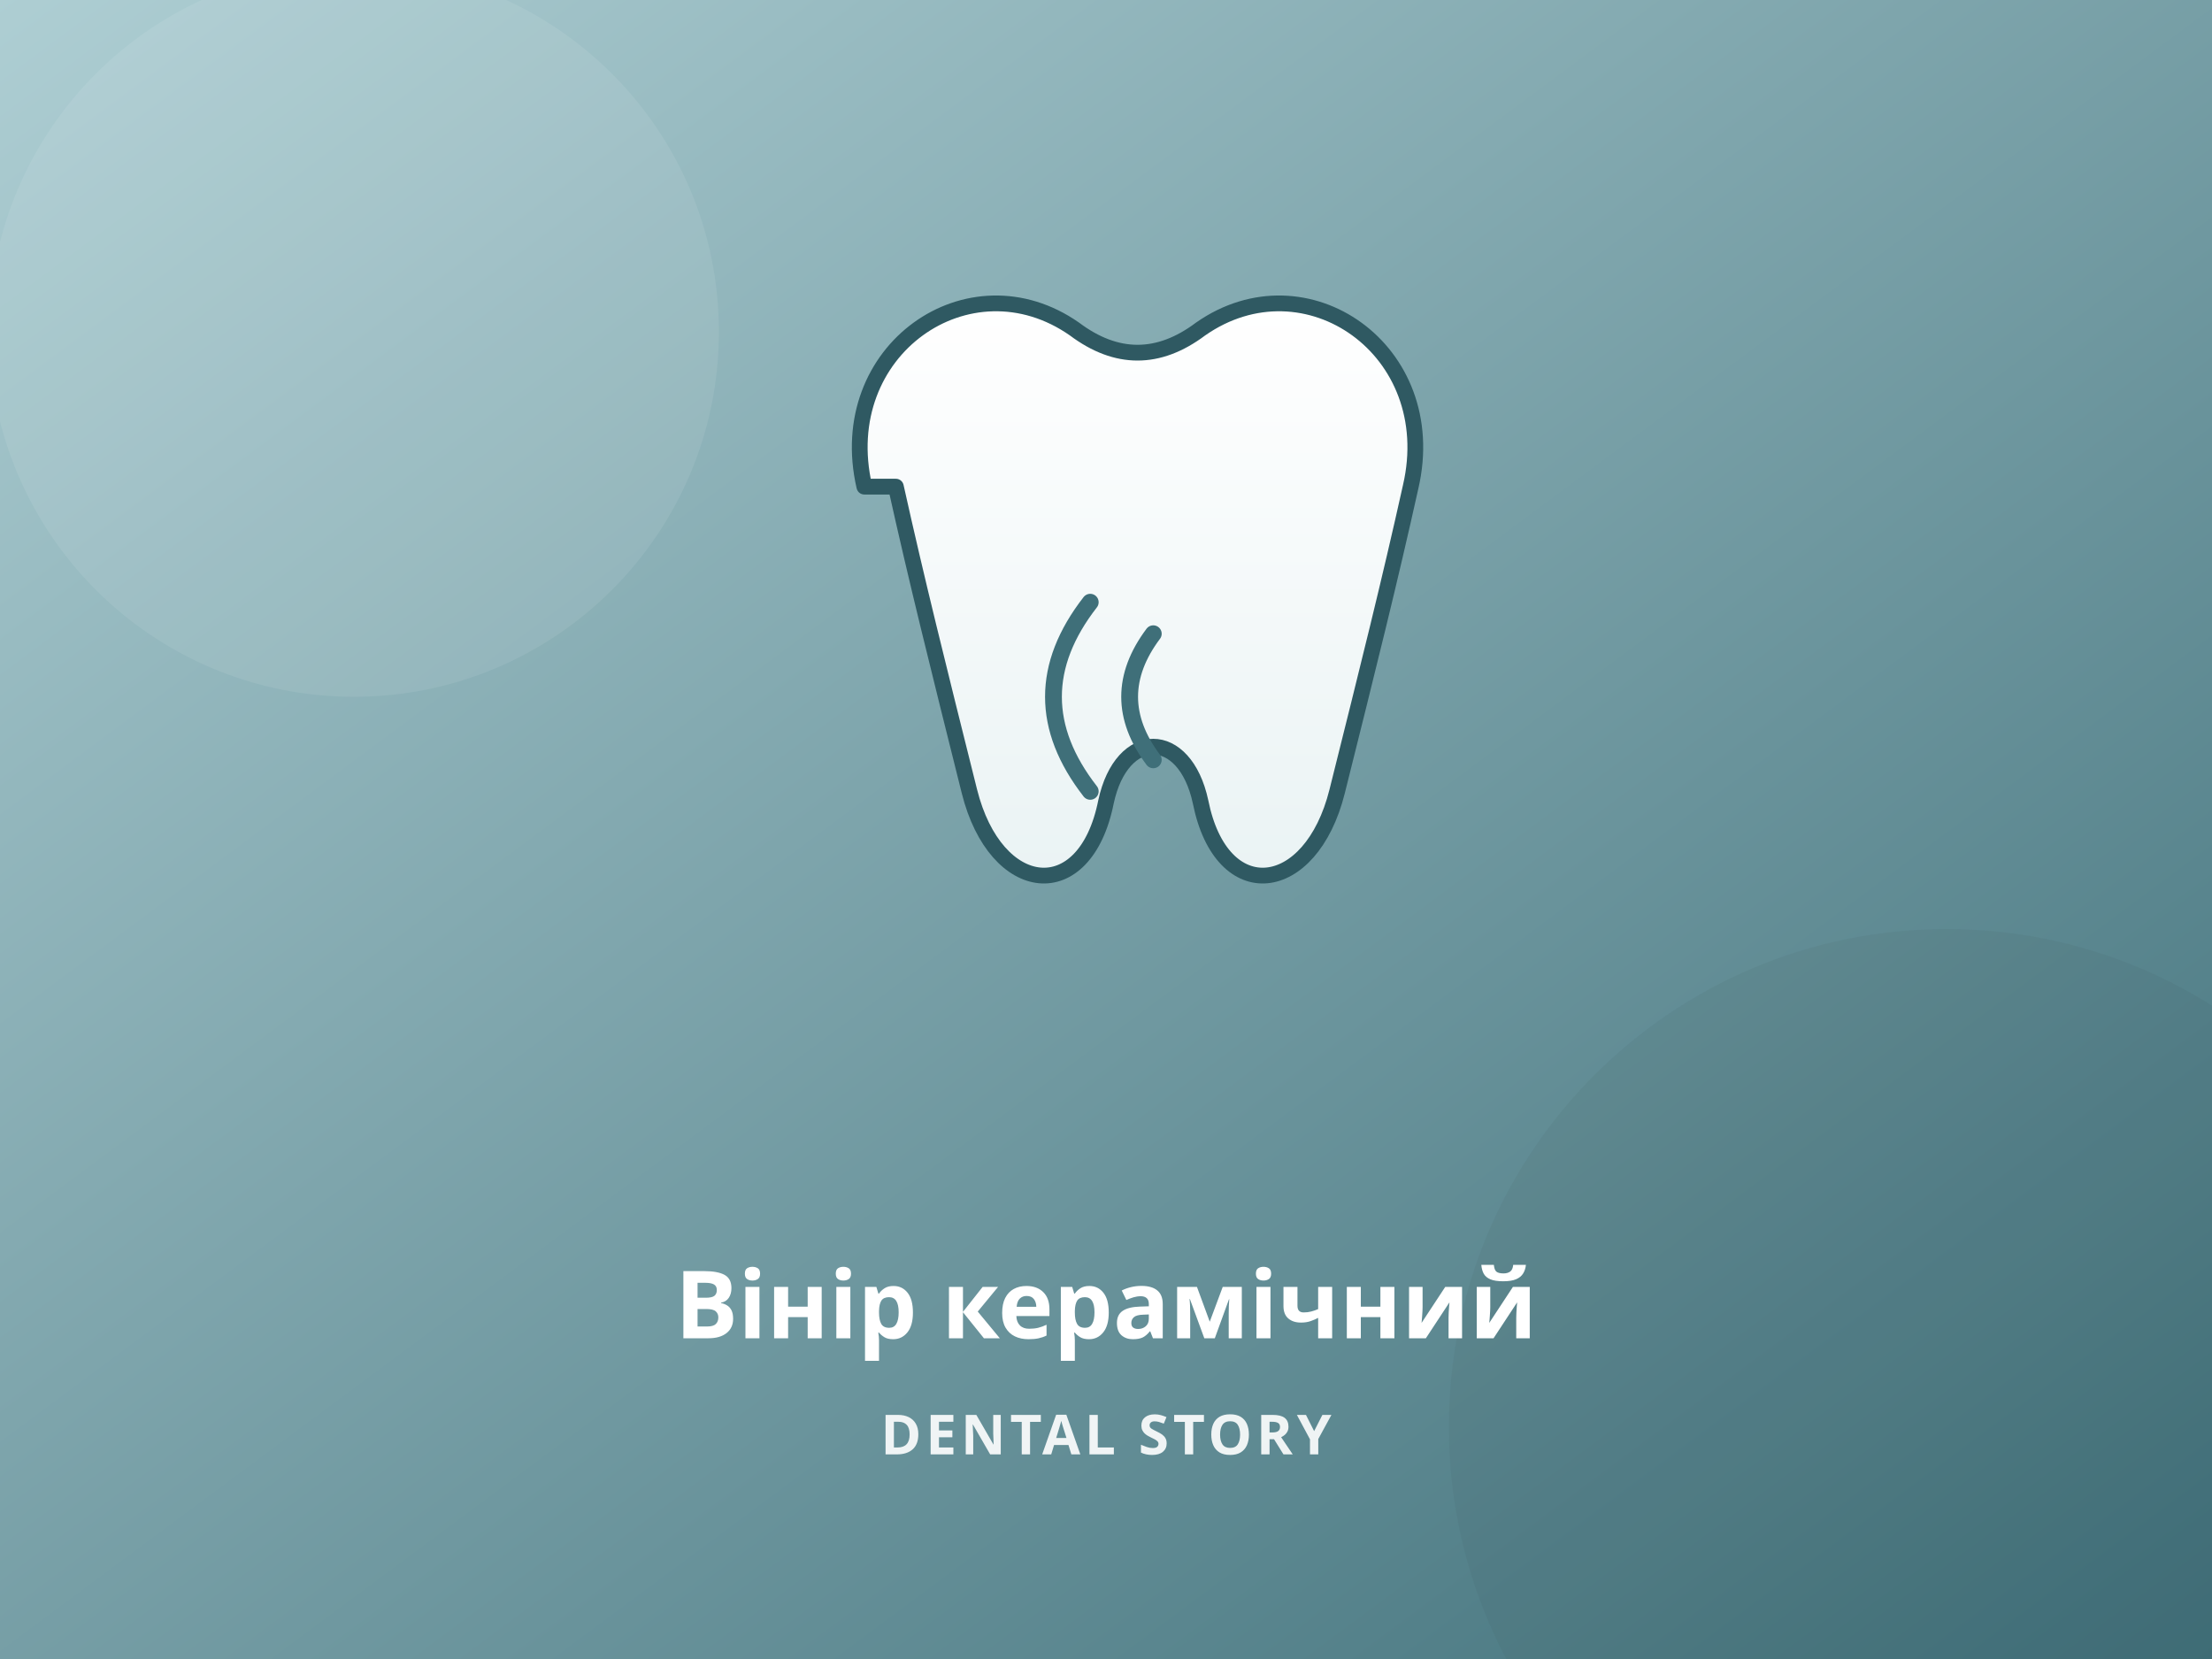
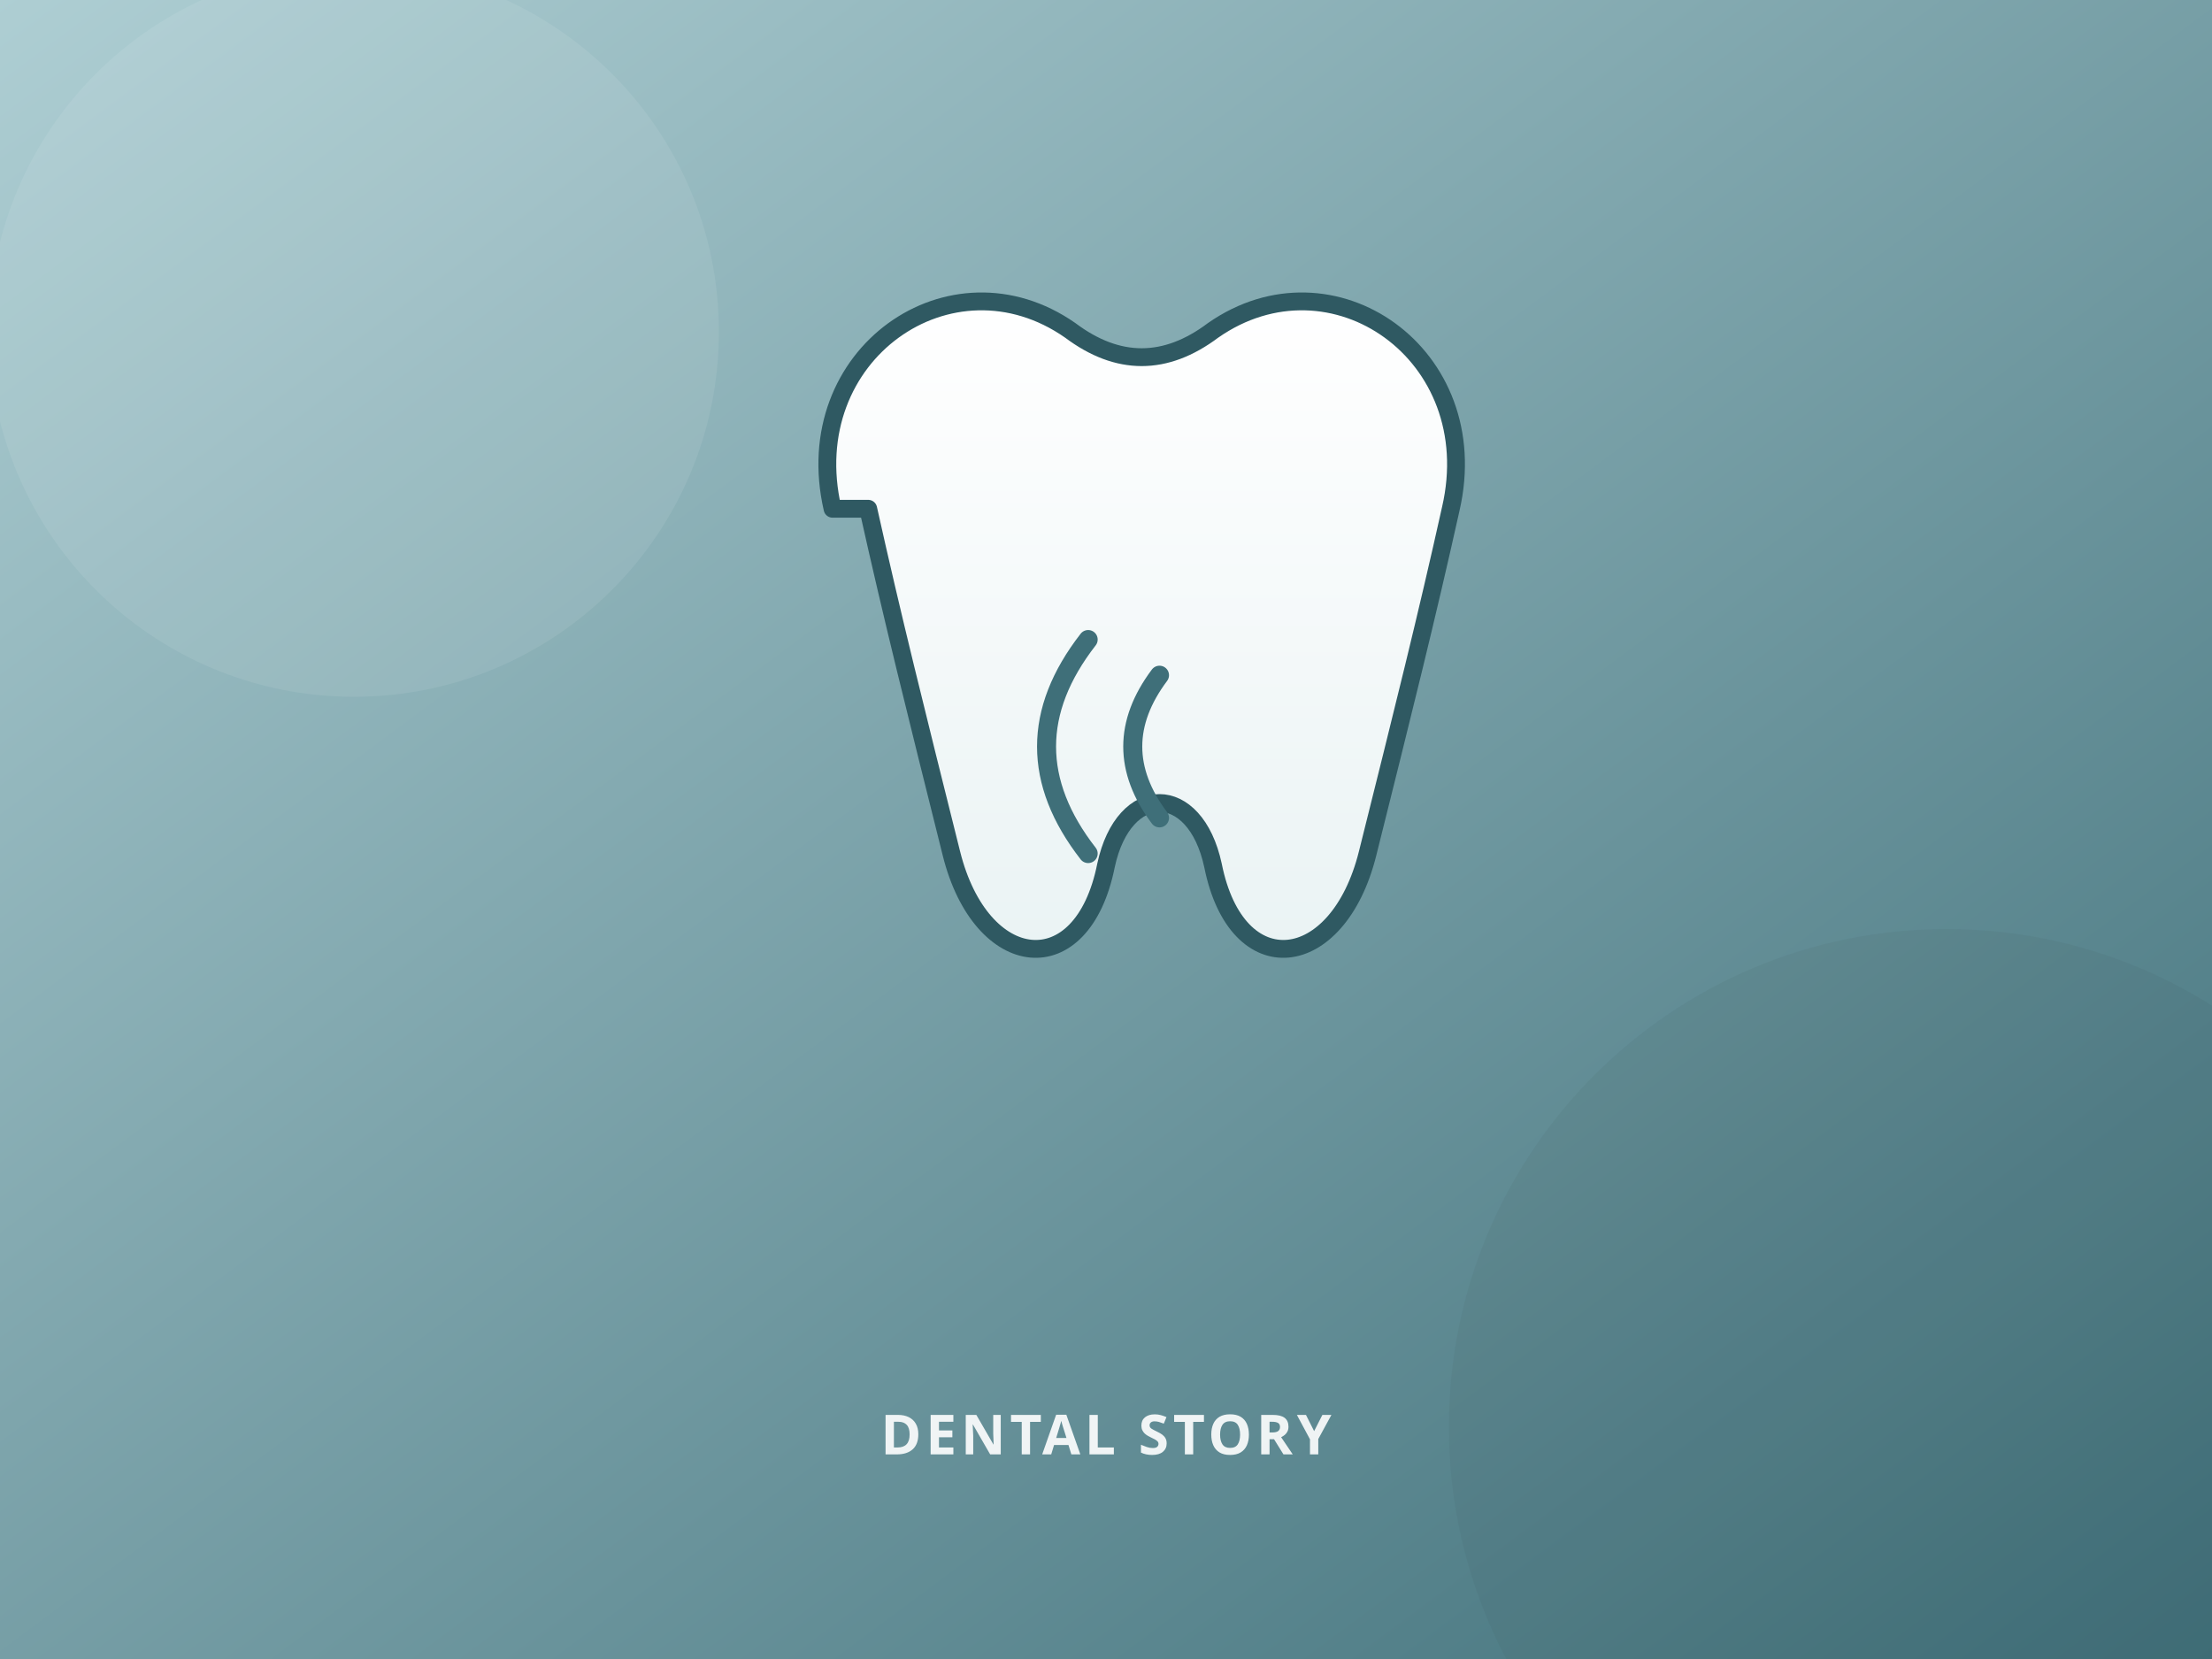
- <svg xmlns="http://www.w3.org/2000/svg" viewBox="0 0 800 600" width="800" height="600" role="img" aria-label="Вінір керамічний">
+ <svg xmlns="http://www.w3.org/2000/svg" viewBox="0 0 800 600" width="800" height="600" role="img" aria-label="Dental Story service placeholder">
  <defs>
    <linearGradient id="bg9" x1="0" y1="0" x2="1" y2="1">
      <stop offset="0" stop-color="#AECED3" />
      <stop offset="1" stop-color="#3f6f79" />
    </linearGradient>
    <linearGradient id="tooth9" x1="0" y1="0" x2="0" y2="1">
      <stop offset="0" stop-color="#ffffff" />
      <stop offset="1" stop-color="#eaf3f4" />
    </linearGradient>
  </defs>
  <rect width="800" height="600" fill="url(#bg9)" />
  <circle cx="128" cy="120" r="132" fill="#ffffff" opacity="0.08" />
  <circle cx="704" cy="516" r="180" fill="#2C3E42" opacity="0.07" />
-   <path d="M 312.6 176 c -11.4 -49.4 38 -83.6 76 -57 c 15.2 11.4 30.4 11.4 45.6 0 c 38 -26.6 87.4 7.6 76 57 c -7.6 34.2 -15.2 64.6 -26.6 110.2 c -9.5 38 -41.8 41.8 -49.4 3.8 c -5.7 -26.6 -28.5 -26.6 -34.2 0 c -7.6 38 -39.9 34.2 -49.4 -3.8 c -11.4 -45.6 -19 -76 -26.6 -110.2 Z" fill="url(#tooth9)" stroke="#2F5962" stroke-width="5.7" stroke-linejoin="round" />
-   <g stroke="#3f6f79" stroke-width="6.08" fill="none" stroke-linecap="round" stroke-linejoin="round">
-     <path d="M 394.3 217.8 q -26.6 34.2 0 68.4" />
-     <path d="M 417.1 229.2 q -17.1 22.8 0 45.6" />
+   <path d="M 301.1 184 c -12.9 -55.9 43 -94.6 86 -64.5 c 17.2 12.9 34.4 12.9 51.6 0 c 43 -30.1 98.9 8.6 86 64.5 c -8.6 38.7 -17.2 73.1 -30.1 124.7 c -10.75 43 -47.3 47.3 -55.9 4.3 c -6.45 -30.1 -32.25 -30.1 -38.7 0 c -8.6 43 -45.15 38.7 -55.9 -4.3 c -12.9 -51.6 -21.5 -86 -30.1 -124.7 Z" fill="url(#tooth9)" stroke="#2F5962" stroke-width="6.45" stroke-linejoin="round" />
+   <g stroke="#3f6f79" stroke-width="6.88" fill="none" stroke-linecap="round" stroke-linejoin="round">
+     <path d="M 393.55 231.3 q -30.1 38.7 0 77.4" />
+     <path d="M 419.35 244.2 q -19.35 25.8 0 51.6" />
  </g>
-   <text x="400" y="484" text-anchor="middle" font-family="Nunito, Verdana, sans-serif" font-size="34" font-weight="800" fill="#ffffff">Вінір керамічний</text>
  <g transform="translate(400,526)" text-anchor="middle">
    <text font-family="Nunito, Verdana, sans-serif" font-size="20" font-weight="700" fill="#ffffff" opacity="0.9" letter-spacing="1.5">DENTAL STORY</text>
  </g>
</svg>
